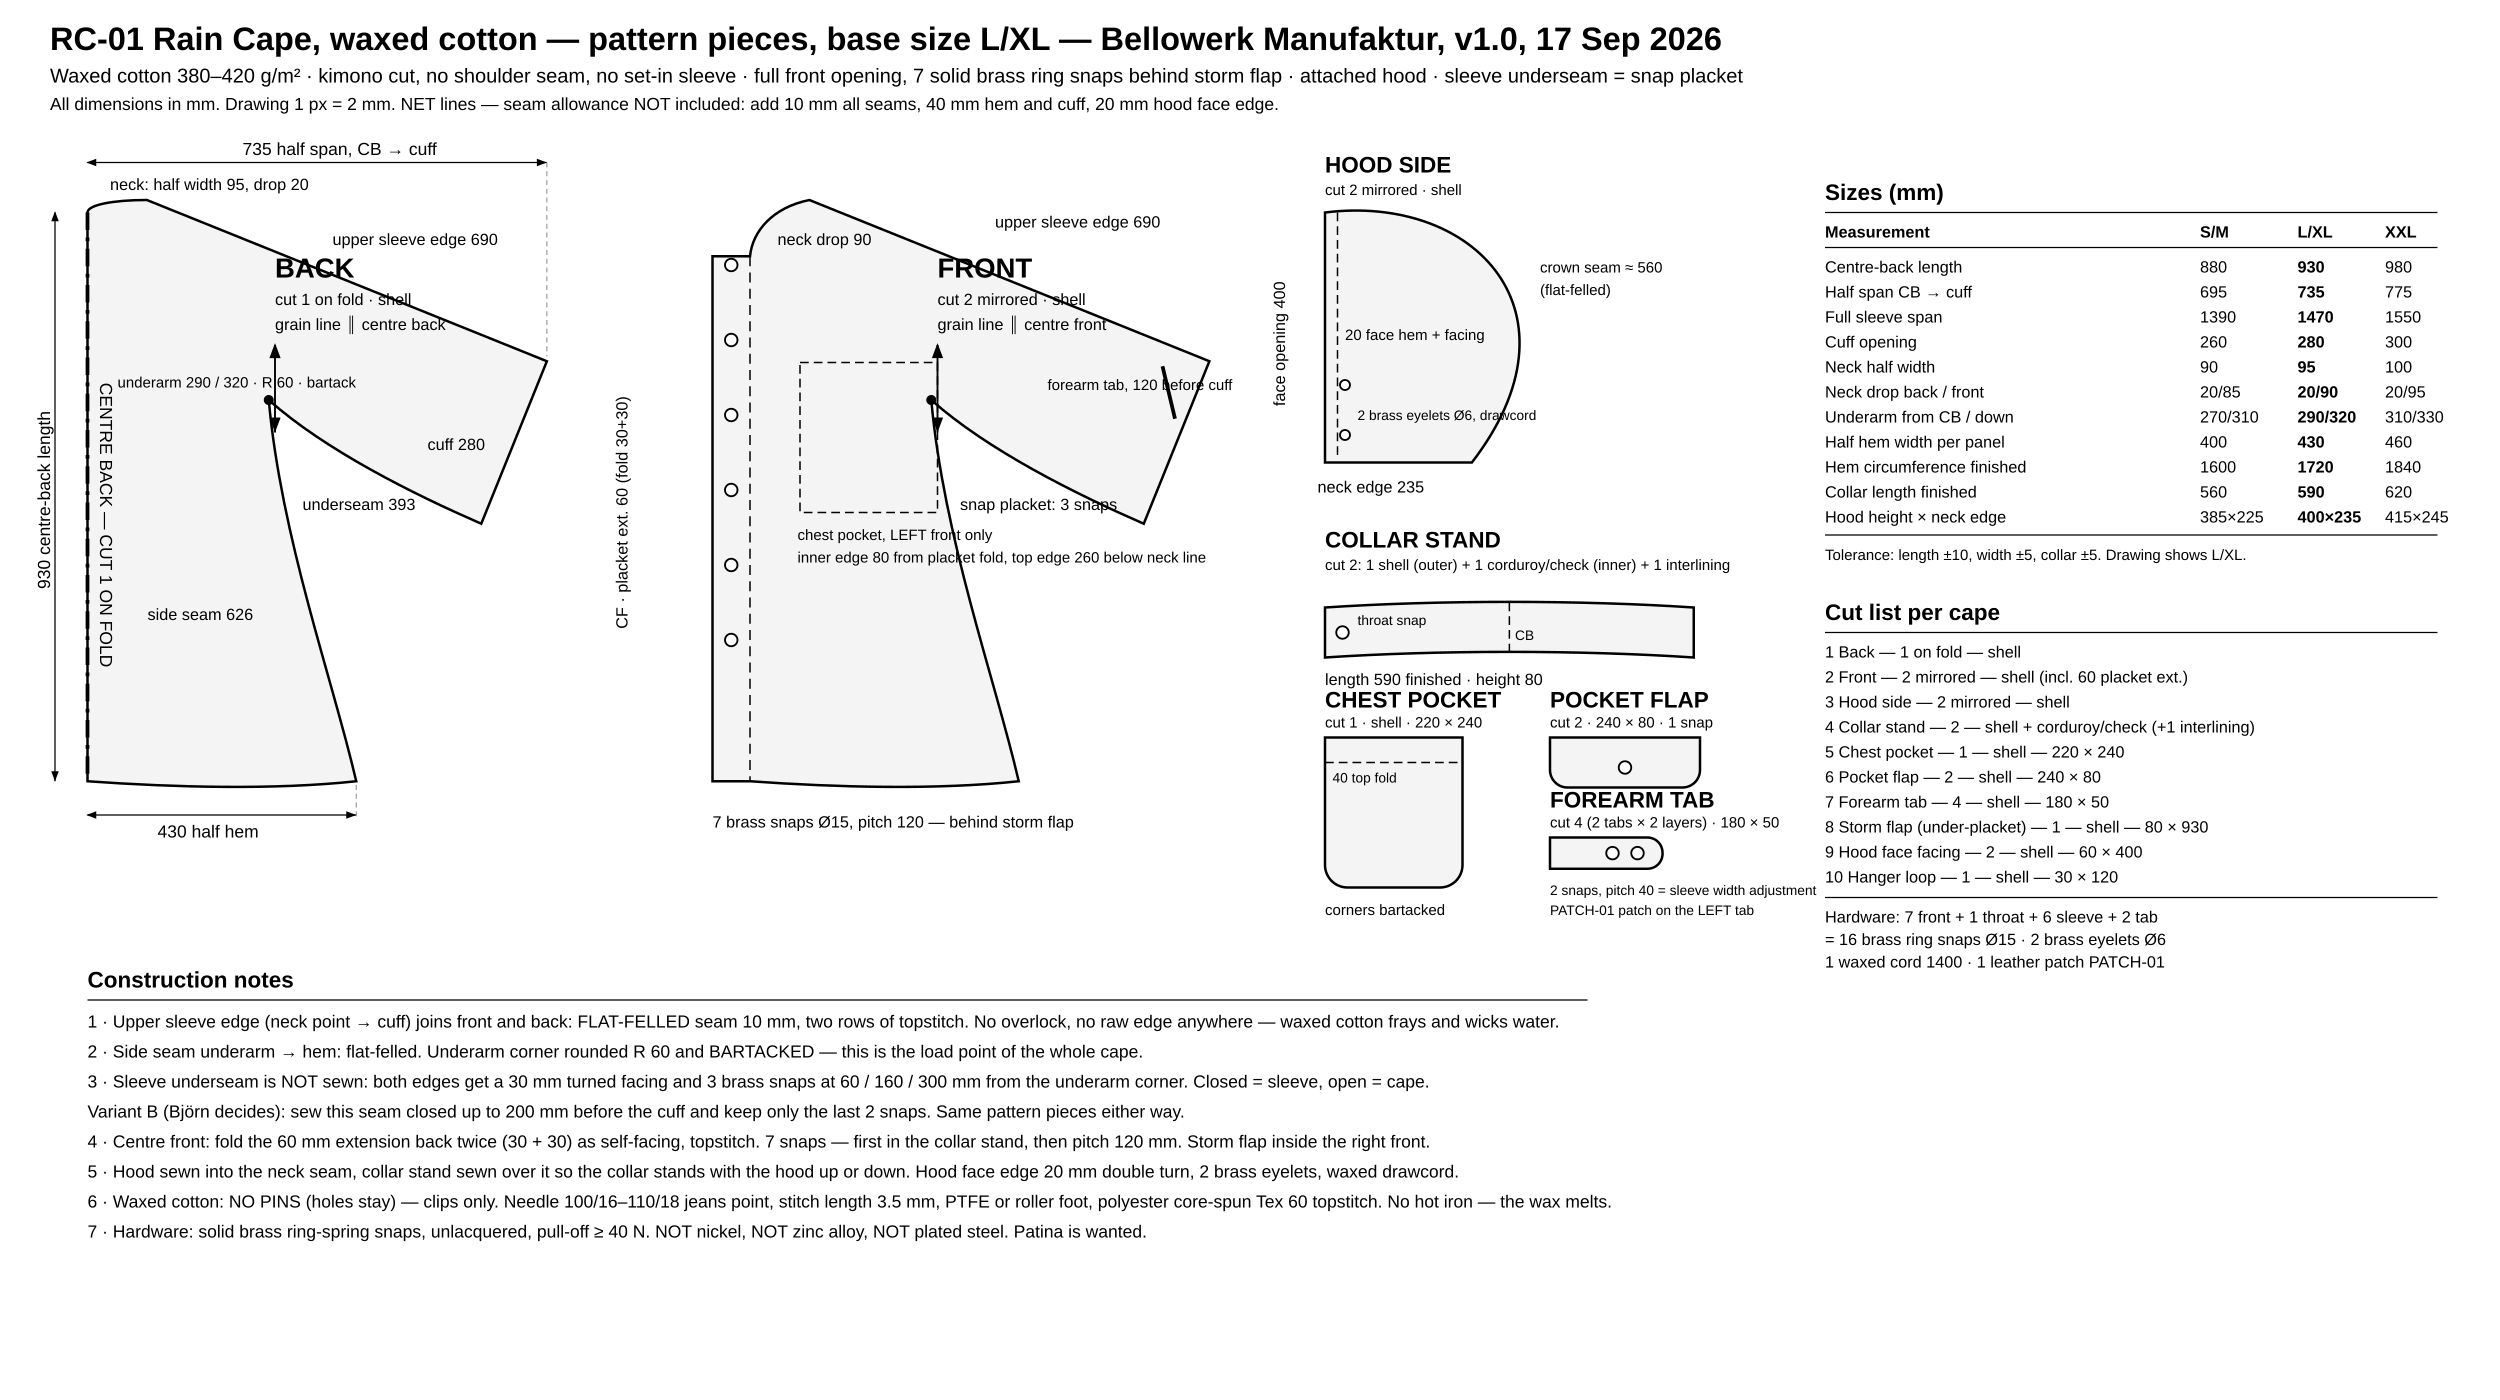
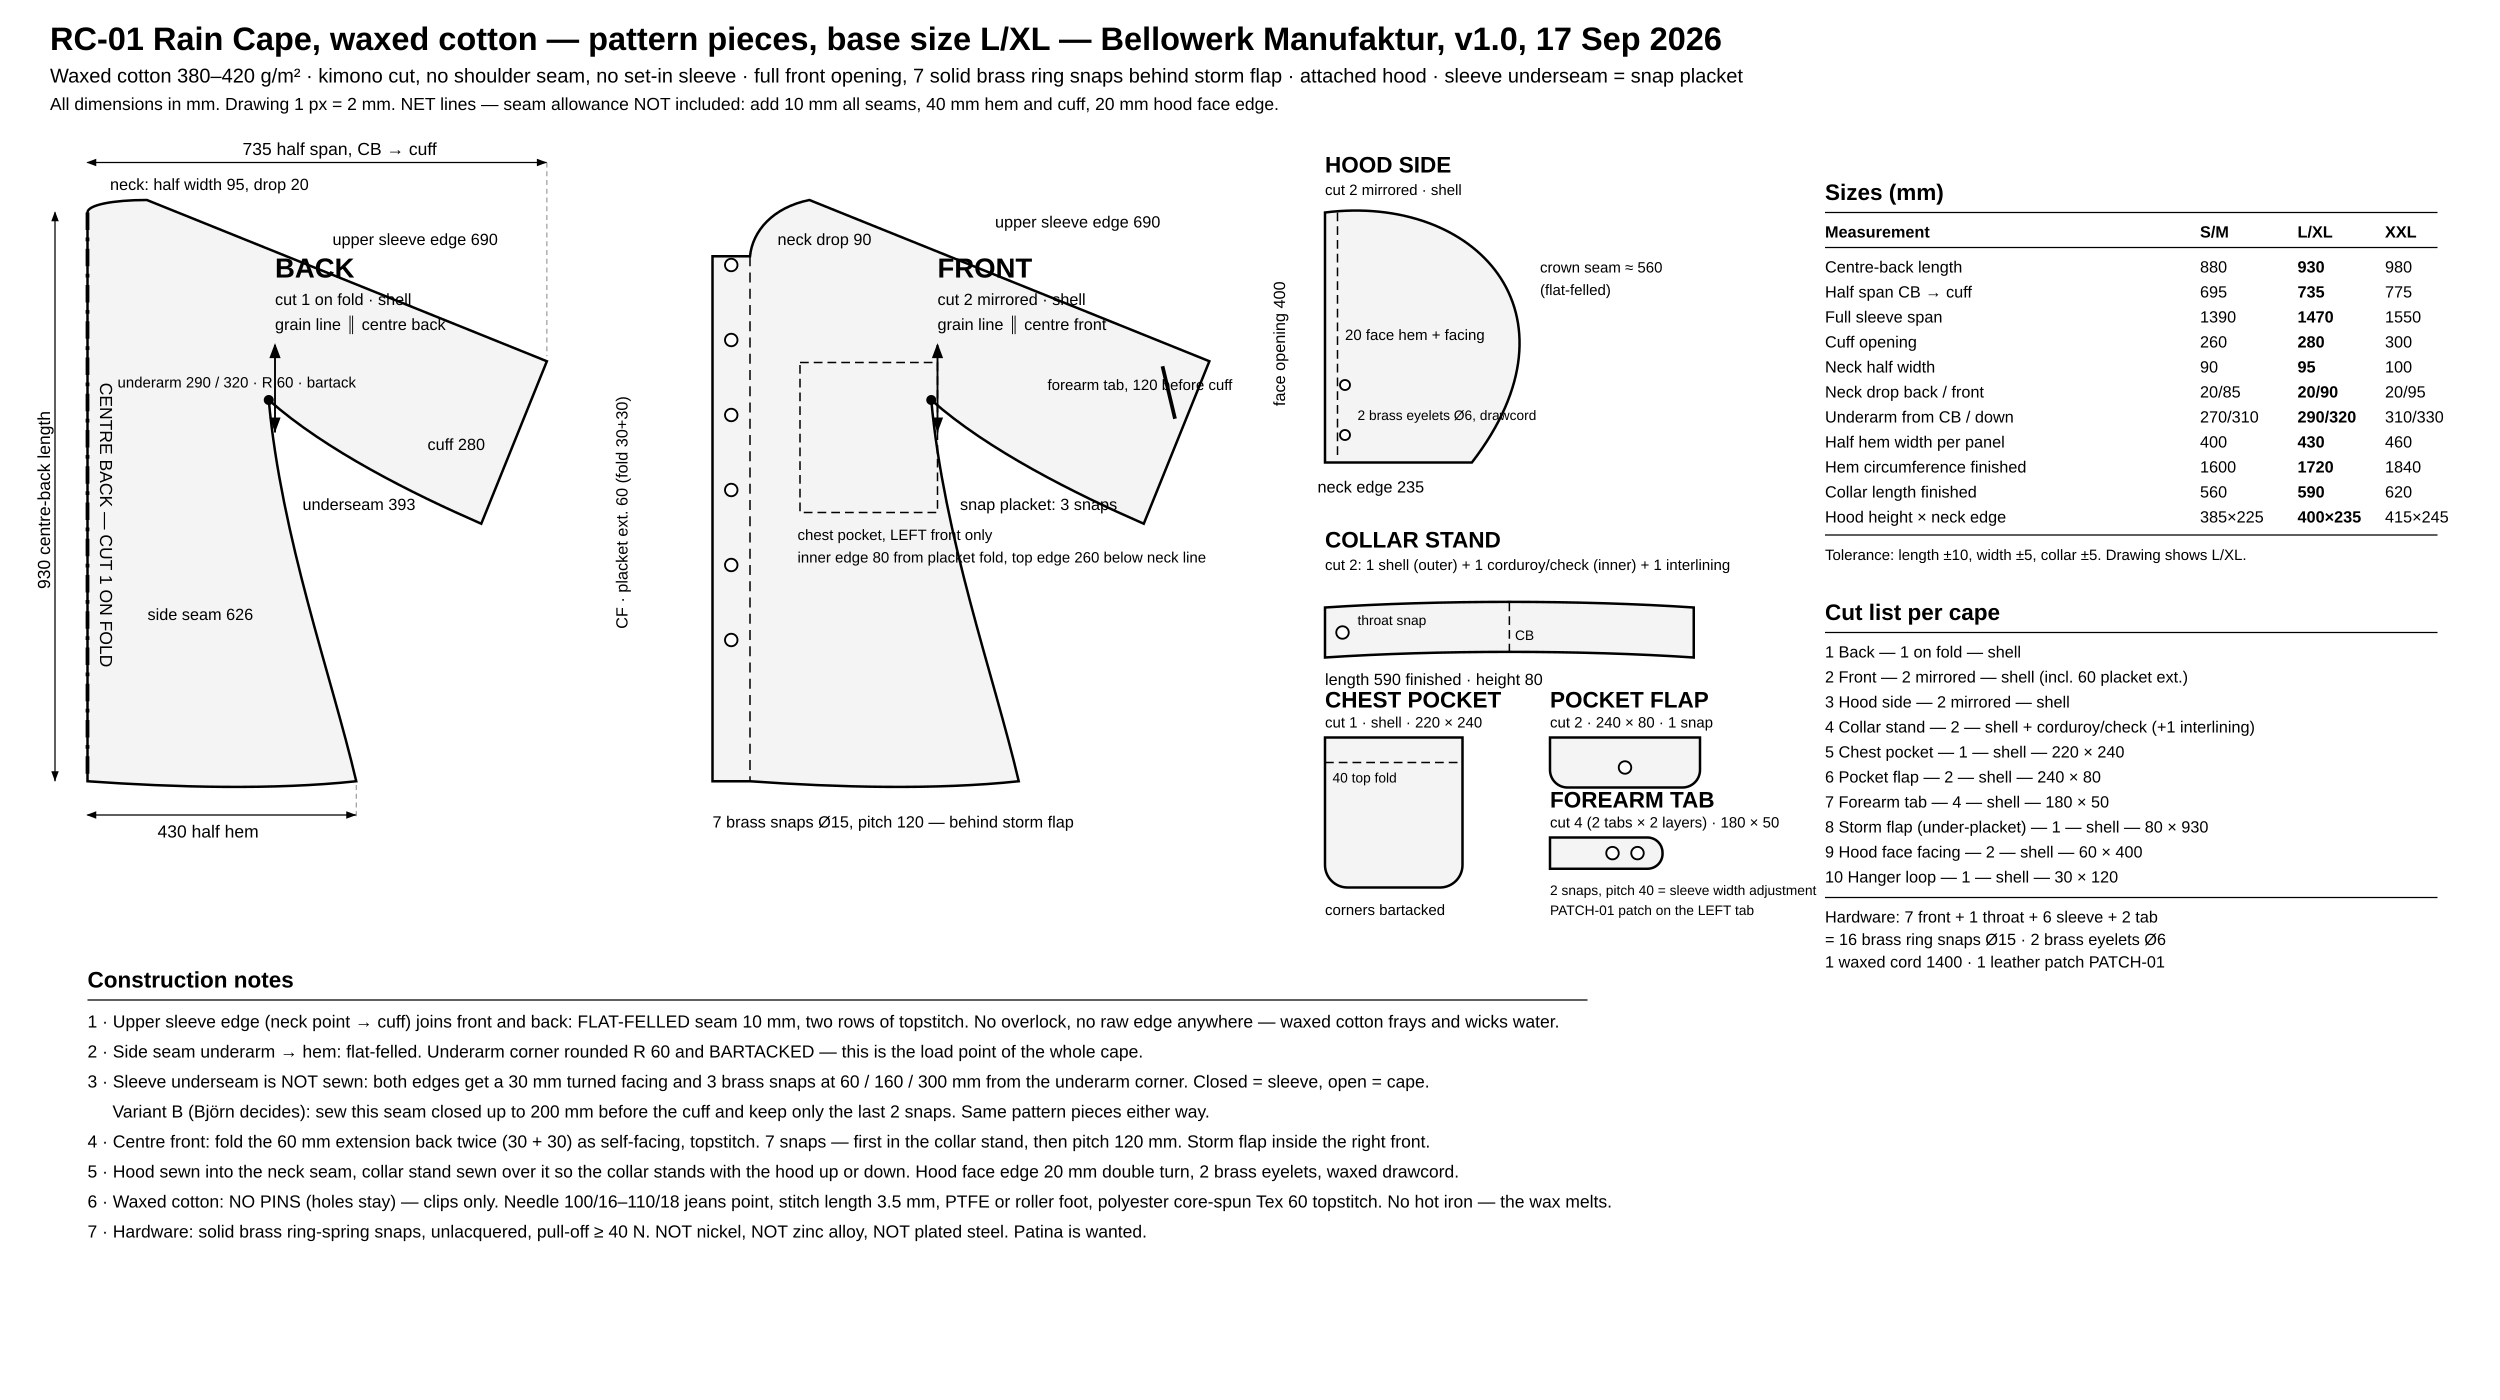
<svg xmlns="http://www.w3.org/2000/svg" width="2000" height="1120" viewBox="0 0 2000 1120" font-family="Arial, Helvetica, sans-serif" font-size="16" fill="none" stroke="#000" stroke-width="2">
  <rect x="0" y="0" width="2000" height="1120" fill="#fff" stroke="none" />
  <defs>
    <marker id="a" markerWidth="9" markerHeight="9" refX="8" refY="3" orient="auto" markerUnits="strokeWidth">
      <path d="M0,0 L8,3 L0,6 z" fill="#000" stroke="none" />
    </marker>
    <marker id="b" markerWidth="9" markerHeight="9" refX="1" refY="3" orient="auto" markerUnits="strokeWidth">
      <path d="M8,0 L0,3 L8,6 z" fill="#000" stroke="none" />
    </marker>
  </defs>
  <text x="40" y="40" font-size="26" font-weight="bold" fill="#000" stroke="none">RC-01 Rain Cape, waxed cotton — pattern pieces, base size L/XL — Bellowerk Manufaktur, v1.0, 17 Sep 2026</text>
  <text x="40" y="66" fill="#000" stroke="none">Waxed cotton 380–420 g/m² · kimono cut, no shoulder seam, no set-in sleeve · full front opening, 7 solid brass ring snaps behind storm flap · attached hood · sleeve underseam = snap placket</text>
  <text x="40" y="88" fill="#000" stroke="none" font-size="14">All dimensions in mm. Drawing 1 px = 2 mm. NET lines — seam allowance NOT included: add 10 mm all seams, 40 mm hem and cuff, 20 mm hood face edge.</text>
  <g transform="translate(70,160)">
    <path d="M 0,465 L 0,10 C 0,4 20,0 47.5,0 L 367.5,129 L 315,259 C 260,235 190,200 145,160 C 155,270 195,380 215,465 C 150,472 70,470 0,465 Z" fill="#f4f4f4" stroke="#000" />
    <line x1="0" y1="10" x2="0" y2="465" stroke="#000" stroke-width="3" stroke-dasharray="14 6 3 6" />
    <text x="10" y="260" fill="#000" stroke="none" font-size="14" transform="rotate(90,10,260)" text-anchor="middle">CENTRE BACK — CUT 1 ON FOLD</text>
    <text x="150" y="62" fill="#000" stroke="none" font-size="22" font-weight="bold">BACK</text>
    <text x="150" y="84" fill="#000" stroke="none" font-size="13">cut 1 on fold · shell</text>
    <text x="150" y="104" fill="#000" stroke="none" font-size="13">grain line ∥ centre back</text>
    <line x1="150" y1="116" x2="150" y2="186" stroke="#000" stroke-width="1.5" marker-start="url(#b)" marker-end="url(#a)" />
    <text x="196" y="36" fill="#000" stroke="none" font-size="13">upper sleeve edge 690</text>
    <text x="272" y="200" fill="#000" stroke="none" font-size="13">cuff 280</text>
    <text x="172" y="248" fill="#000" stroke="none" font-size="13">underseam 393</text>
    <text x="24" y="150" fill="#000" stroke="none" font-size="12">underarm 290 / 320 · R 60 · bartack</text>
    <circle cx="145" cy="160" r="4" fill="#000" stroke="none" />
    <text x="48" y="336" fill="#000" stroke="none" font-size="13">side seam 626</text>
    <text x="18" y="-8" fill="#000" stroke="none" font-size="13">neck: half width 95, drop 20</text>
    <line x1="0" y1="-30" x2="367.5" y2="-30" stroke="#000" stroke-width="1" marker-start="url(#b)" marker-end="url(#a)" />
    <line x1="367.5" y1="-30" x2="367.5" y2="125" stroke="#888" stroke-width="0.8" stroke-dasharray="4 3" />
    <text x="124" y="-36" fill="#000" stroke="none" font-size="14">735 half span, CB → cuff</text>
    <line x1="-26" y1="10" x2="-26" y2="465" stroke="#000" stroke-width="1" marker-start="url(#b)" marker-end="url(#a)" />
    <text x="-30" y="240" fill="#000" stroke="none" font-size="14" transform="rotate(-90,-30,240)" text-anchor="middle">930 centre-back length</text>
    <line x1="0" y1="492" x2="215" y2="492" stroke="#000" stroke-width="1" marker-start="url(#b)" marker-end="url(#a)" />
    <line x1="215" y1="468" x2="215" y2="495" stroke="#888" stroke-width="0.8" stroke-dasharray="4 3" />
    <text x="56" y="510" fill="#000" stroke="none" font-size="14">430 half hem</text>
  </g>
  <g transform="translate(600,160)">
    <path d="M -30,45 L 0,45 C 2,25 18,6 47.5,0 L 367.5,129 L 315,259 C 260,235 190,200 145,160 C 155,270 195,380 215,465 C 150,472 70,470 0,465 L -30,465 Z" fill="#f4f4f4" stroke="#000" />
    <line x1="0" y1="45" x2="0" y2="465" stroke="#000" stroke-width="1.2" stroke-dasharray="8 5" />
    <text x="150" y="62" fill="#000" stroke="none" font-size="22" font-weight="bold">FRONT</text>
    <text x="150" y="84" fill="#000" stroke="none" font-size="13">cut 2 mirrored · shell</text>
    <text x="150" y="104" fill="#000" stroke="none" font-size="13">grain line ∥ centre front</text>
    <line x1="150" y1="116" x2="150" y2="186" stroke="#000" stroke-width="1.5" marker-start="url(#b)" marker-end="url(#a)" />
    <text x="-98" y="250" fill="#000" stroke="none" font-size="13" transform="rotate(-90,-98,250)" text-anchor="middle">CF · placket ext. 60 (fold 30+30)</text>
    <text x="22" y="36" fill="#000" stroke="none" font-size="13">neck drop 90</text>
    <text x="196" y="22" fill="#000" stroke="none" font-size="13">upper sleeve edge 690</text>
    <text x="168" y="248" fill="#000" stroke="none" font-size="13">snap placket: 3 snaps</text>
    <circle cx="145" cy="160" r="4" fill="#000" stroke="none" />
    <circle cx="-15" cy="52" r="5" fill="#fff" stroke="#000" stroke-width="1.5" />
    <circle cx="-15" cy="112" r="5" fill="#fff" stroke="#000" stroke-width="1.5" />
    <circle cx="-15" cy="172" r="5" fill="#fff" stroke="#000" stroke-width="1.5" />
    <circle cx="-15" cy="232" r="5" fill="#fff" stroke="#000" stroke-width="1.5" />
    <circle cx="-15" cy="292" r="5" fill="#fff" stroke="#000" stroke-width="1.5" />
    <circle cx="-15" cy="352" r="5" fill="#fff" stroke="#000" stroke-width="1.5" />
    <text x="-30" y="502" fill="#000" stroke="none" font-size="13">7 brass snaps Ø15, pitch 120 — behind storm flap</text>
    <rect x="40" y="130" width="110" height="120" fill="none" stroke="#000" stroke-width="1.2" stroke-dasharray="7 4" />
    <text x="38" y="272" fill="#000" stroke="none" font-size="12">chest pocket, LEFT front only</text>
    <text x="38" y="290" fill="#000" stroke="none" font-size="12">inner edge 80 from placket fold, top edge 260 below neck line</text>
    <line x1="330" y1="133" x2="340" y2="175" stroke="#000" stroke-width="3" />
    <text x="238" y="152" fill="#000" stroke="none" font-size="12">forearm tab, 120 before cuff</text>
  </g>
  <g transform="translate(1060,170)">
    <path d="M 0,200 L 0,0 C 120,-15 210,80 117.5,200 Z" fill="#f4f4f4" stroke="#000" />
    <line x1="10" y1="0" x2="10" y2="196" stroke="#000" stroke-width="1.2" stroke-dasharray="7 4" />
    <text x="16" y="102" fill="#000" stroke="none" font-size="12">20 face hem + facing</text>
    <text x="0" y="-32" fill="#000" stroke="none" font-size="18" font-weight="bold">HOOD SIDE</text>
    <text x="0" y="-14" fill="#000" stroke="none" font-size="12">cut 2 mirrored · shell</text>
    <text x="-6" y="224" fill="#000" stroke="none" font-size="13">neck edge 235</text>
    <text x="172" y="48" fill="#000" stroke="none" font-size="12">crown seam ≈ 560</text>
    <text x="172" y="66" fill="#000" stroke="none" font-size="12">(flat-felled)</text>
    <text x="-32" y="105" fill="#000" stroke="none" font-size="13" transform="rotate(-90,-32,105)" text-anchor="middle">face opening 400</text>
    <circle cx="16" cy="178" r="4" fill="#fff" stroke="#000" stroke-width="1.5" />
    <circle cx="16" cy="138" r="4" fill="#fff" stroke="#000" stroke-width="1.5" />
    <text x="26" y="166" fill="#000" stroke="none" font-size="11">2 brass eyelets Ø6, drawcord</text>
  </g>
  <g transform="translate(1060,480)">
    <path d="M 0,6 C 90,0 205,0 295,6 L 295,46 C 205,40 90,40 0,46 Z" fill="#f4f4f4" stroke="#000" />
    <line x1="147.5" y1="2" x2="147.5" y2="43" stroke="#000" stroke-width="1.2" stroke-dasharray="7 4" />
    <text x="0" y="-42" fill="#000" stroke="none" font-size="18" font-weight="bold">COLLAR STAND</text>
    <text x="0" y="-24" fill="#000" stroke="none" font-size="12">cut 2: 1 shell (outer) + 1 corduroy/check (inner) + 1 interlining</text>
    <text x="0" y="68" fill="#000" stroke="none" font-size="13">length 590 finished · height 80</text>
    <text x="152" y="32" fill="#000" stroke="none" font-size="11">CB</text>
    <circle cx="14" cy="26" r="5" fill="#fff" stroke="#000" stroke-width="1.5" />
    <text x="26" y="20" fill="#000" stroke="none" font-size="11">throat snap</text>
  </g>
  <g transform="translate(1060,590)">
    <path d="M 0,0 L 110,0 L 110,102 A 18 18 0 0 1 92,120 L 18,120 A 18 18 0 0 1 0,102 Z" fill="#f4f4f4" stroke="#000" />
    <line x1="0" y1="20" x2="110" y2="20" stroke="#000" stroke-width="1.2" stroke-dasharray="7 4" />
    <text x="0" y="-24" fill="#000" stroke="none" font-size="18" font-weight="bold">CHEST POCKET</text>
    <text x="0" y="-8" fill="#000" stroke="none" font-size="12">cut 1 · shell · 220 × 240</text>
    <text x="6" y="36" fill="#000" stroke="none" font-size="11">40 top fold</text>
    <text x="0" y="142" fill="#000" stroke="none" font-size="12">corners bartacked</text>
  </g>
  <g transform="translate(1240,590)">
    <path d="M 0,0 L 120,0 L 120,26 A 14 14 0 0 1 106,40 L 14,40 A 14 14 0 0 1 0,26 Z" fill="#f4f4f4" stroke="#000" />
    <circle cx="60" cy="24" r="5" fill="#fff" stroke="#000" stroke-width="1.5" />
    <text x="0" y="-24" fill="#000" stroke="none" font-size="18" font-weight="bold">POCKET FLAP</text>
    <text x="0" y="-8" fill="#000" stroke="none" font-size="12">cut 2 · 240 × 80 · 1 snap</text>
  </g>
  <g transform="translate(1240,670)">
    <path d="M 0,0 L 78,0 A 12 12 0 0 1 90,12 A 12 12 0 0 1 78,25 L 0,25 Z" fill="#f4f4f4" stroke="#000" />
    <circle cx="70" cy="12.5" r="5" fill="#fff" stroke="#000" stroke-width="1.5" />
    <circle cx="50" cy="12.5" r="5" fill="#fff" stroke="#000" stroke-width="1.5" />
    <text x="0" y="-24" fill="#000" stroke="none" font-size="18" font-weight="bold">FOREARM TAB</text>
    <text x="0" y="-8" fill="#000" stroke="none" font-size="12">cut 4 (2 tabs × 2 layers) · 180 × 50</text>
    <text x="0" y="46" fill="#000" stroke="none" font-size="11">2 snaps, pitch 40 = sleeve width adjustment</text>
    <text x="0" y="62" fill="#000" stroke="none" font-size="11">PATCH-01 patch on the LEFT tab</text>
  </g>
  <g transform="translate(1460,160)" fill="#000" stroke="none">
    <text x="0" y="0" font-size="18" font-weight="bold">Sizes (mm)</text>
    <line x1="0" y1="10" x2="490" y2="10" stroke="#000" stroke-width="1" />
    <text x="0" y="30" font-size="13" font-weight="bold">Measurement</text>
    <text x="300" y="30" font-size="13" font-weight="bold">S/M</text>
    <text x="378" y="30" font-size="13" font-weight="bold">L/XL</text>
    <text x="448" y="30" font-size="13" font-weight="bold">XXL</text>
    <line x1="0" y1="38" x2="490" y2="38" stroke="#000" stroke-width="1" />
    <text x="0" y="58" font-size="13">Centre-back length</text>
    <text x="300" y="58" font-size="13">880</text>
    <text x="378" y="58" font-size="13" font-weight="bold">930</text>
    <text x="448" y="58" font-size="13">980</text>
    <text x="0" y="78" font-size="13">Half span CB → cuff</text>
    <text x="300" y="78" font-size="13">695</text>
    <text x="378" y="78" font-size="13" font-weight="bold">735</text>
    <text x="448" y="78" font-size="13">775</text>
    <text x="0" y="98" font-size="13">Full sleeve span</text>
    <text x="300" y="98" font-size="13">1390</text>
    <text x="378" y="98" font-size="13" font-weight="bold">1470</text>
    <text x="448" y="98" font-size="13">1550</text>
    <text x="0" y="118" font-size="13">Cuff opening</text>
    <text x="300" y="118" font-size="13">260</text>
    <text x="378" y="118" font-size="13" font-weight="bold">280</text>
    <text x="448" y="118" font-size="13">300</text>
    <text x="0" y="138" font-size="13">Neck half width</text>
    <text x="300" y="138" font-size="13">90</text>
    <text x="378" y="138" font-size="13" font-weight="bold">95</text>
    <text x="448" y="138" font-size="13">100</text>
    <text x="0" y="158" font-size="13">Neck drop back / front</text>
    <text x="300" y="158" font-size="13">20/85</text>
    <text x="378" y="158" font-size="13" font-weight="bold">20/90</text>
    <text x="448" y="158" font-size="13">20/95</text>
    <text x="0" y="178" font-size="13">Underarm from CB / down</text>
    <text x="300" y="178" font-size="13">270/310</text>
    <text x="378" y="178" font-size="13" font-weight="bold">290/320</text>
    <text x="448" y="178" font-size="13">310/330</text>
    <text x="0" y="198" font-size="13">Half hem width per panel</text>
    <text x="300" y="198" font-size="13">400</text>
    <text x="378" y="198" font-size="13" font-weight="bold">430</text>
    <text x="448" y="198" font-size="13">460</text>
    <text x="0" y="218" font-size="13">Hem circumference finished</text>
    <text x="300" y="218" font-size="13">1600</text>
    <text x="378" y="218" font-size="13" font-weight="bold">1720</text>
    <text x="448" y="218" font-size="13">1840</text>
    <text x="0" y="238" font-size="13">Collar length finished</text>
    <text x="300" y="238" font-size="13">560</text>
    <text x="378" y="238" font-size="13" font-weight="bold">590</text>
    <text x="448" y="238" font-size="13">620</text>
    <text x="0" y="258" font-size="13">Hood height × neck edge</text>
    <text x="300" y="258" font-size="13">385×225</text>
    <text x="378" y="258" font-size="13" font-weight="bold">400×235</text>
    <text x="448" y="258" font-size="13">415×245</text>
    <line x1="0" y1="268" x2="490" y2="268" stroke="#000" stroke-width="1" />
    <text x="0" y="288" font-size="12">Tolerance: length ±10, width ±5, collar ±5. Drawing shows L/XL.</text>
    <text x="0" y="336" font-size="18" font-weight="bold">Cut list per cape</text>
    <line x1="0" y1="346" x2="490" y2="346" stroke="#000" stroke-width="1" />
    <text x="0" y="366" font-size="13">1 Back — 1 on fold — shell</text>
    <text x="0" y="386" font-size="13">2 Front — 2 mirrored — shell (incl. 60 placket ext.)</text>
    <text x="0" y="406" font-size="13">3 Hood side — 2 mirrored — shell</text>
    <text x="0" y="426" font-size="13">4 Collar stand — 2 — shell + corduroy/check (+1 interlining)</text>
    <text x="0" y="446" font-size="13">5 Chest pocket — 1 — shell — 220 × 240</text>
    <text x="0" y="466" font-size="13">6 Pocket flap — 2 — shell — 240 × 80</text>
    <text x="0" y="486" font-size="13">7 Forearm tab — 4 — shell — 180 × 50</text>
    <text x="0" y="506" font-size="13">8 Storm flap (under-placket) — 1 — shell — 80 × 930</text>
    <text x="0" y="526" font-size="13">9 Hood face facing — 2 — shell — 60 × 400</text>
    <text x="0" y="546" font-size="13">10 Hanger loop — 1 — shell — 30 × 120</text>
    <line x1="0" y1="558" x2="490" y2="558" stroke="#000" stroke-width="1" />
    <text x="0" y="578" font-size="13">Hardware: 7 front + 1 throat + 6 sleeve + 2 tab</text>
    <text x="0" y="596" font-size="13">= 16 brass ring snaps Ø15 · 2 brass eyelets Ø6</text>
    <text x="0" y="614" font-size="13">1 waxed cord 1400 · 1 leather patch PATCH-01</text>
  </g>
  <g transform="translate(70,790)" fill="#000" stroke="none">
    <text x="0" y="0" font-size="18" font-weight="bold">Construction notes</text>
    <line x1="0" y1="10" x2="1200" y2="10" stroke="#000" stroke-width="1" />
    <text x="0" y="32" font-size="14">1 · Upper sleeve edge (neck point → cuff) joins front and back: FLAT-FELLED seam 10 mm, two rows of topstitch. No overlock, no raw edge anywhere — waxed cotton frays and wicks water.</text>
    <text x="0" y="56" font-size="14">2 · Side seam underarm → hem: flat-felled. Underarm corner rounded R 60 and BARTACKED — this is the load point of the whole cape.</text>
    <text x="0" y="80" font-size="14">3 · Sleeve underseam is NOT sewn: both edges get a 30 mm turned facing and 3 brass snaps at 60 / 160 / 300 mm from the underarm corner. Closed = sleeve, open = cape.</text>
-     <text x="0" y="104" font-size="14">     Variant B (Björn decides): sew this seam closed up to 200 mm before the cuff and keep only the last 2 snaps. Same pattern pieces either way.</text>
+     <text x="20" y="104" font-size="14">Variant B (Björn decides): sew this seam closed up to 200 mm before the cuff and keep only the last 2 snaps. Same pattern pieces either way.</text>
    <text x="0" y="128" font-size="14">4 · Centre front: fold the 60 mm extension back twice (30 + 30) as self-facing, topstitch. 7 snaps — first in the collar stand, then pitch 120 mm. Storm flap inside the right front.</text>
    <text x="0" y="152" font-size="14">5 · Hood sewn into the neck seam, collar stand sewn over it so the collar stands with the hood up or down. Hood face edge 20 mm double turn, 2 brass eyelets, waxed drawcord.</text>
    <text x="0" y="176" font-size="14">6 · Waxed cotton: NO PINS (holes stay) — clips only. Needle 100/16–110/18 jeans point, stitch length 3.5 mm, PTFE or roller foot, polyester core-spun Tex 60 topstitch. No hot iron — the wax melts.</text>
    <text x="0" y="200" font-size="14">7 · Hardware: solid brass ring-spring snaps, unlacquered, pull-off ≥ 40 N. NOT nickel, NOT zinc alloy, NOT plated steel. Patina is wanted.</text>
  </g>
</svg>
